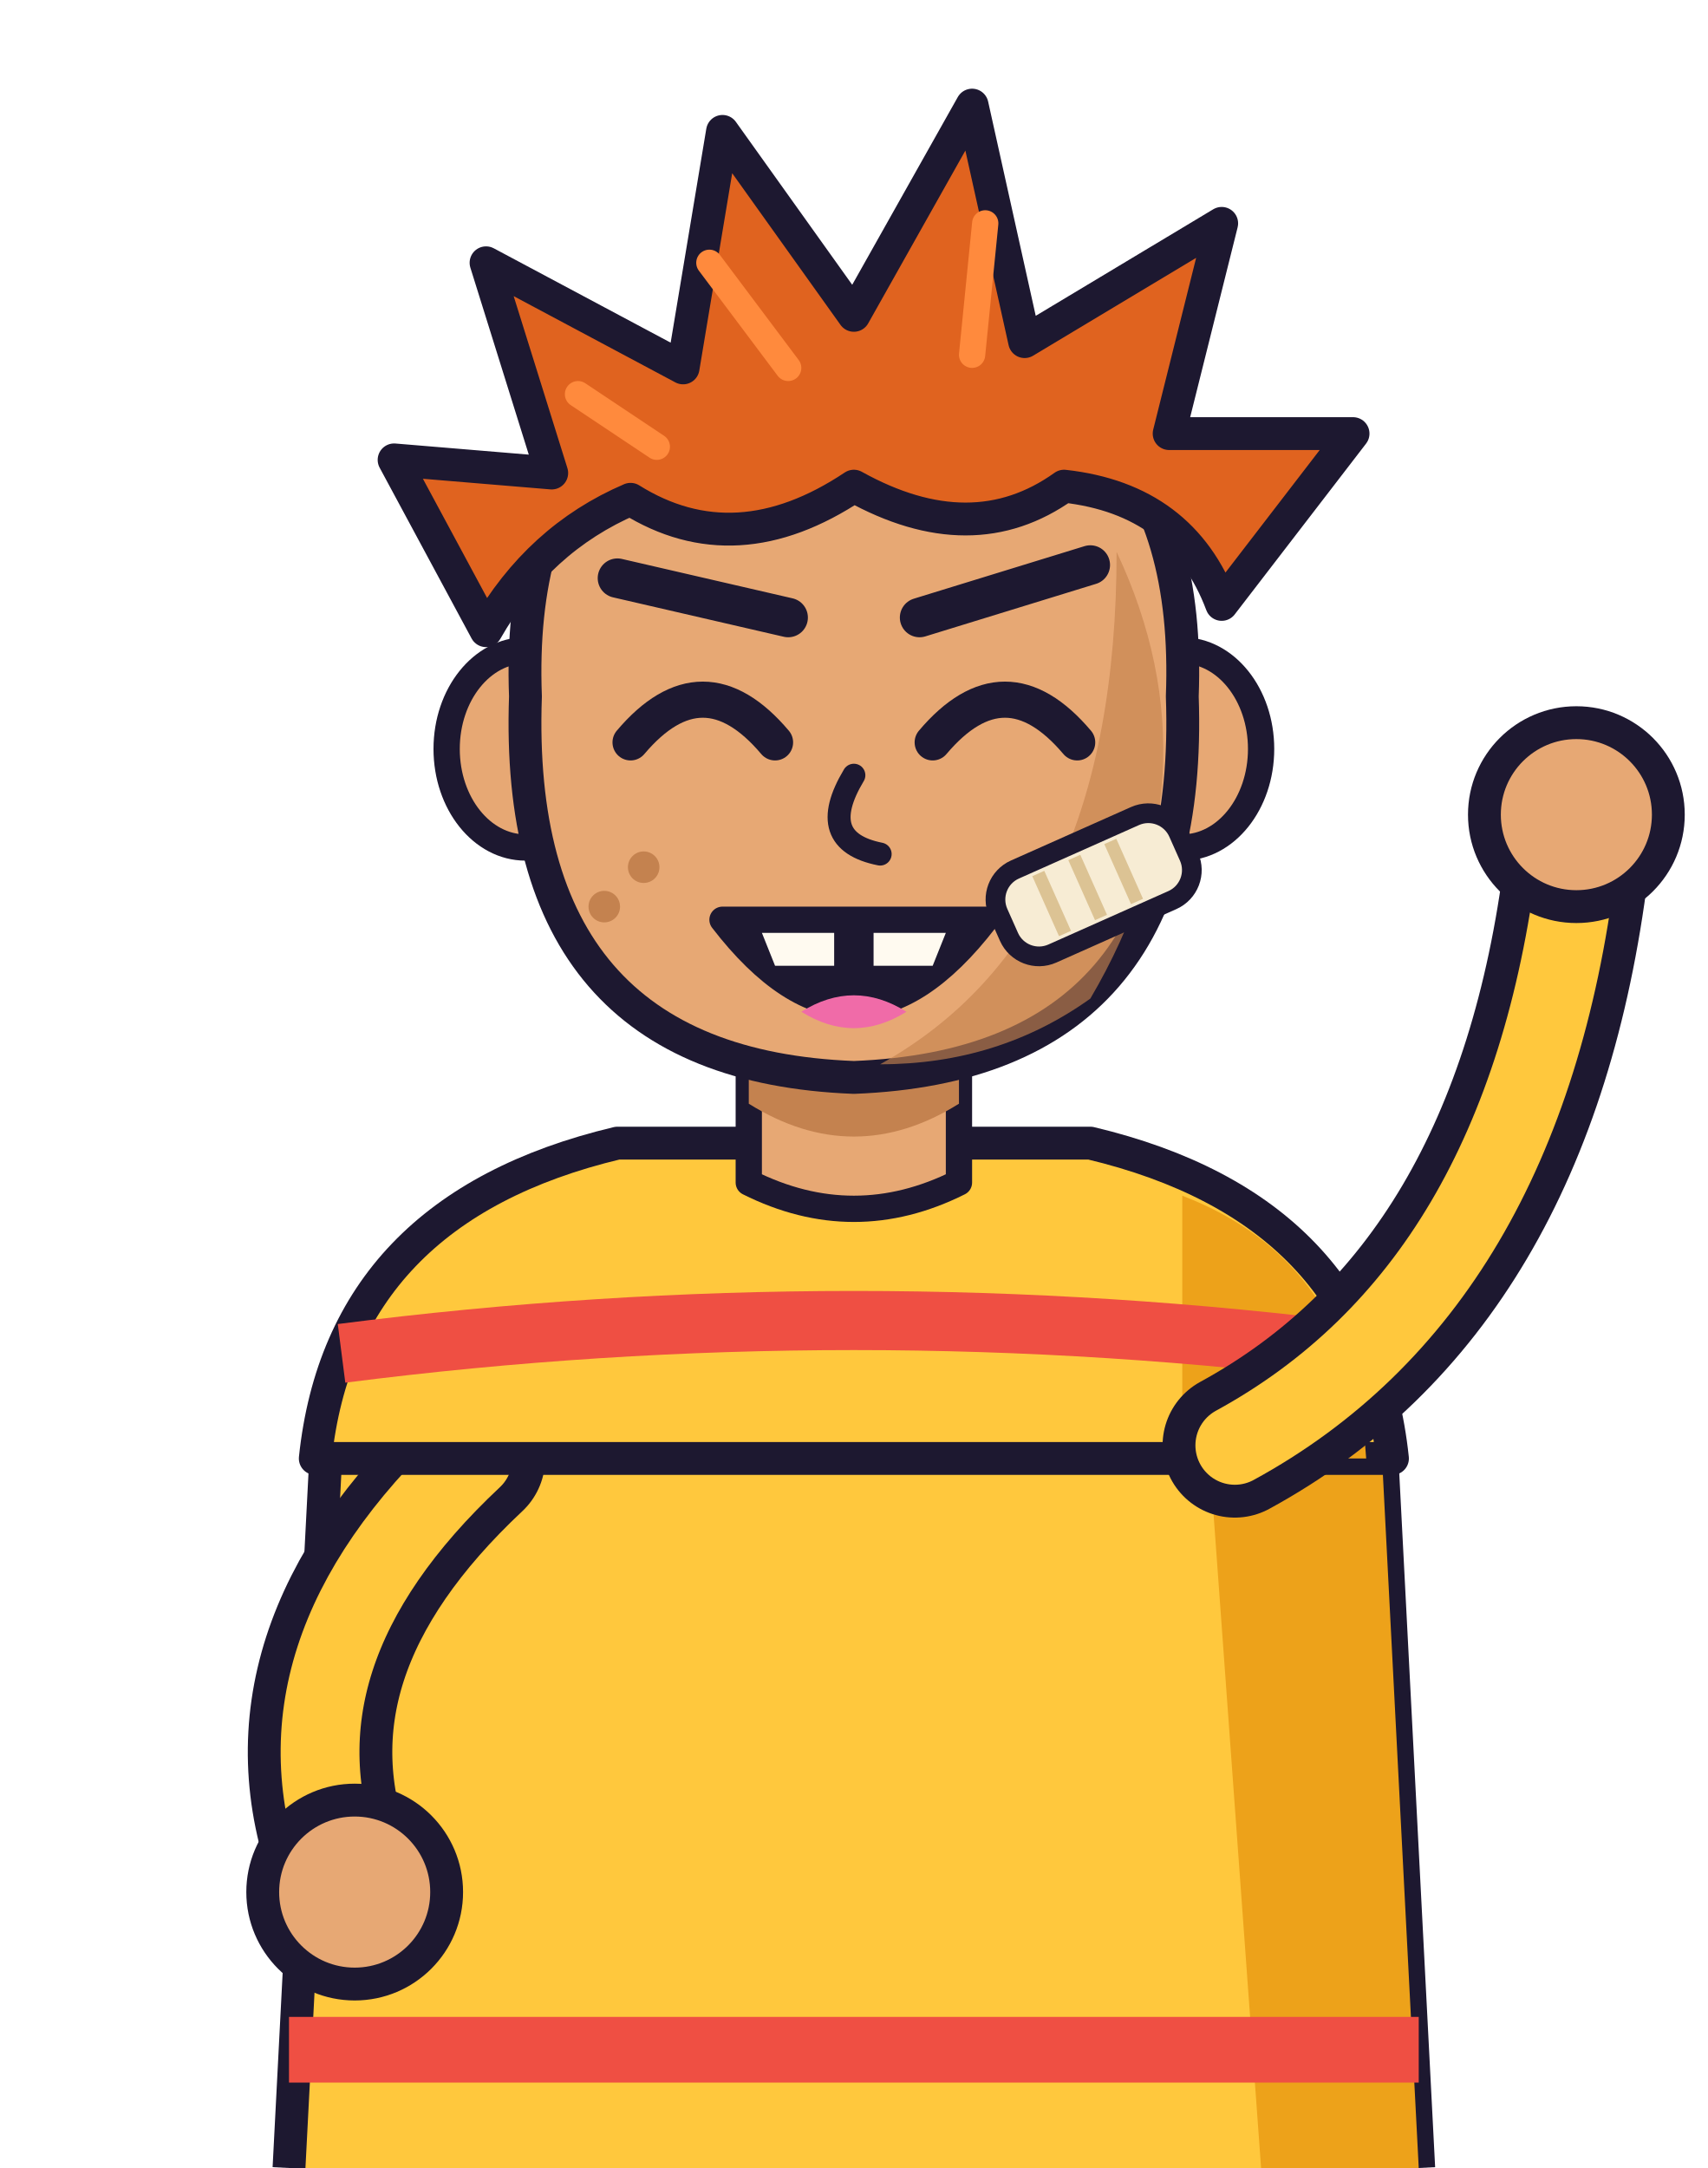
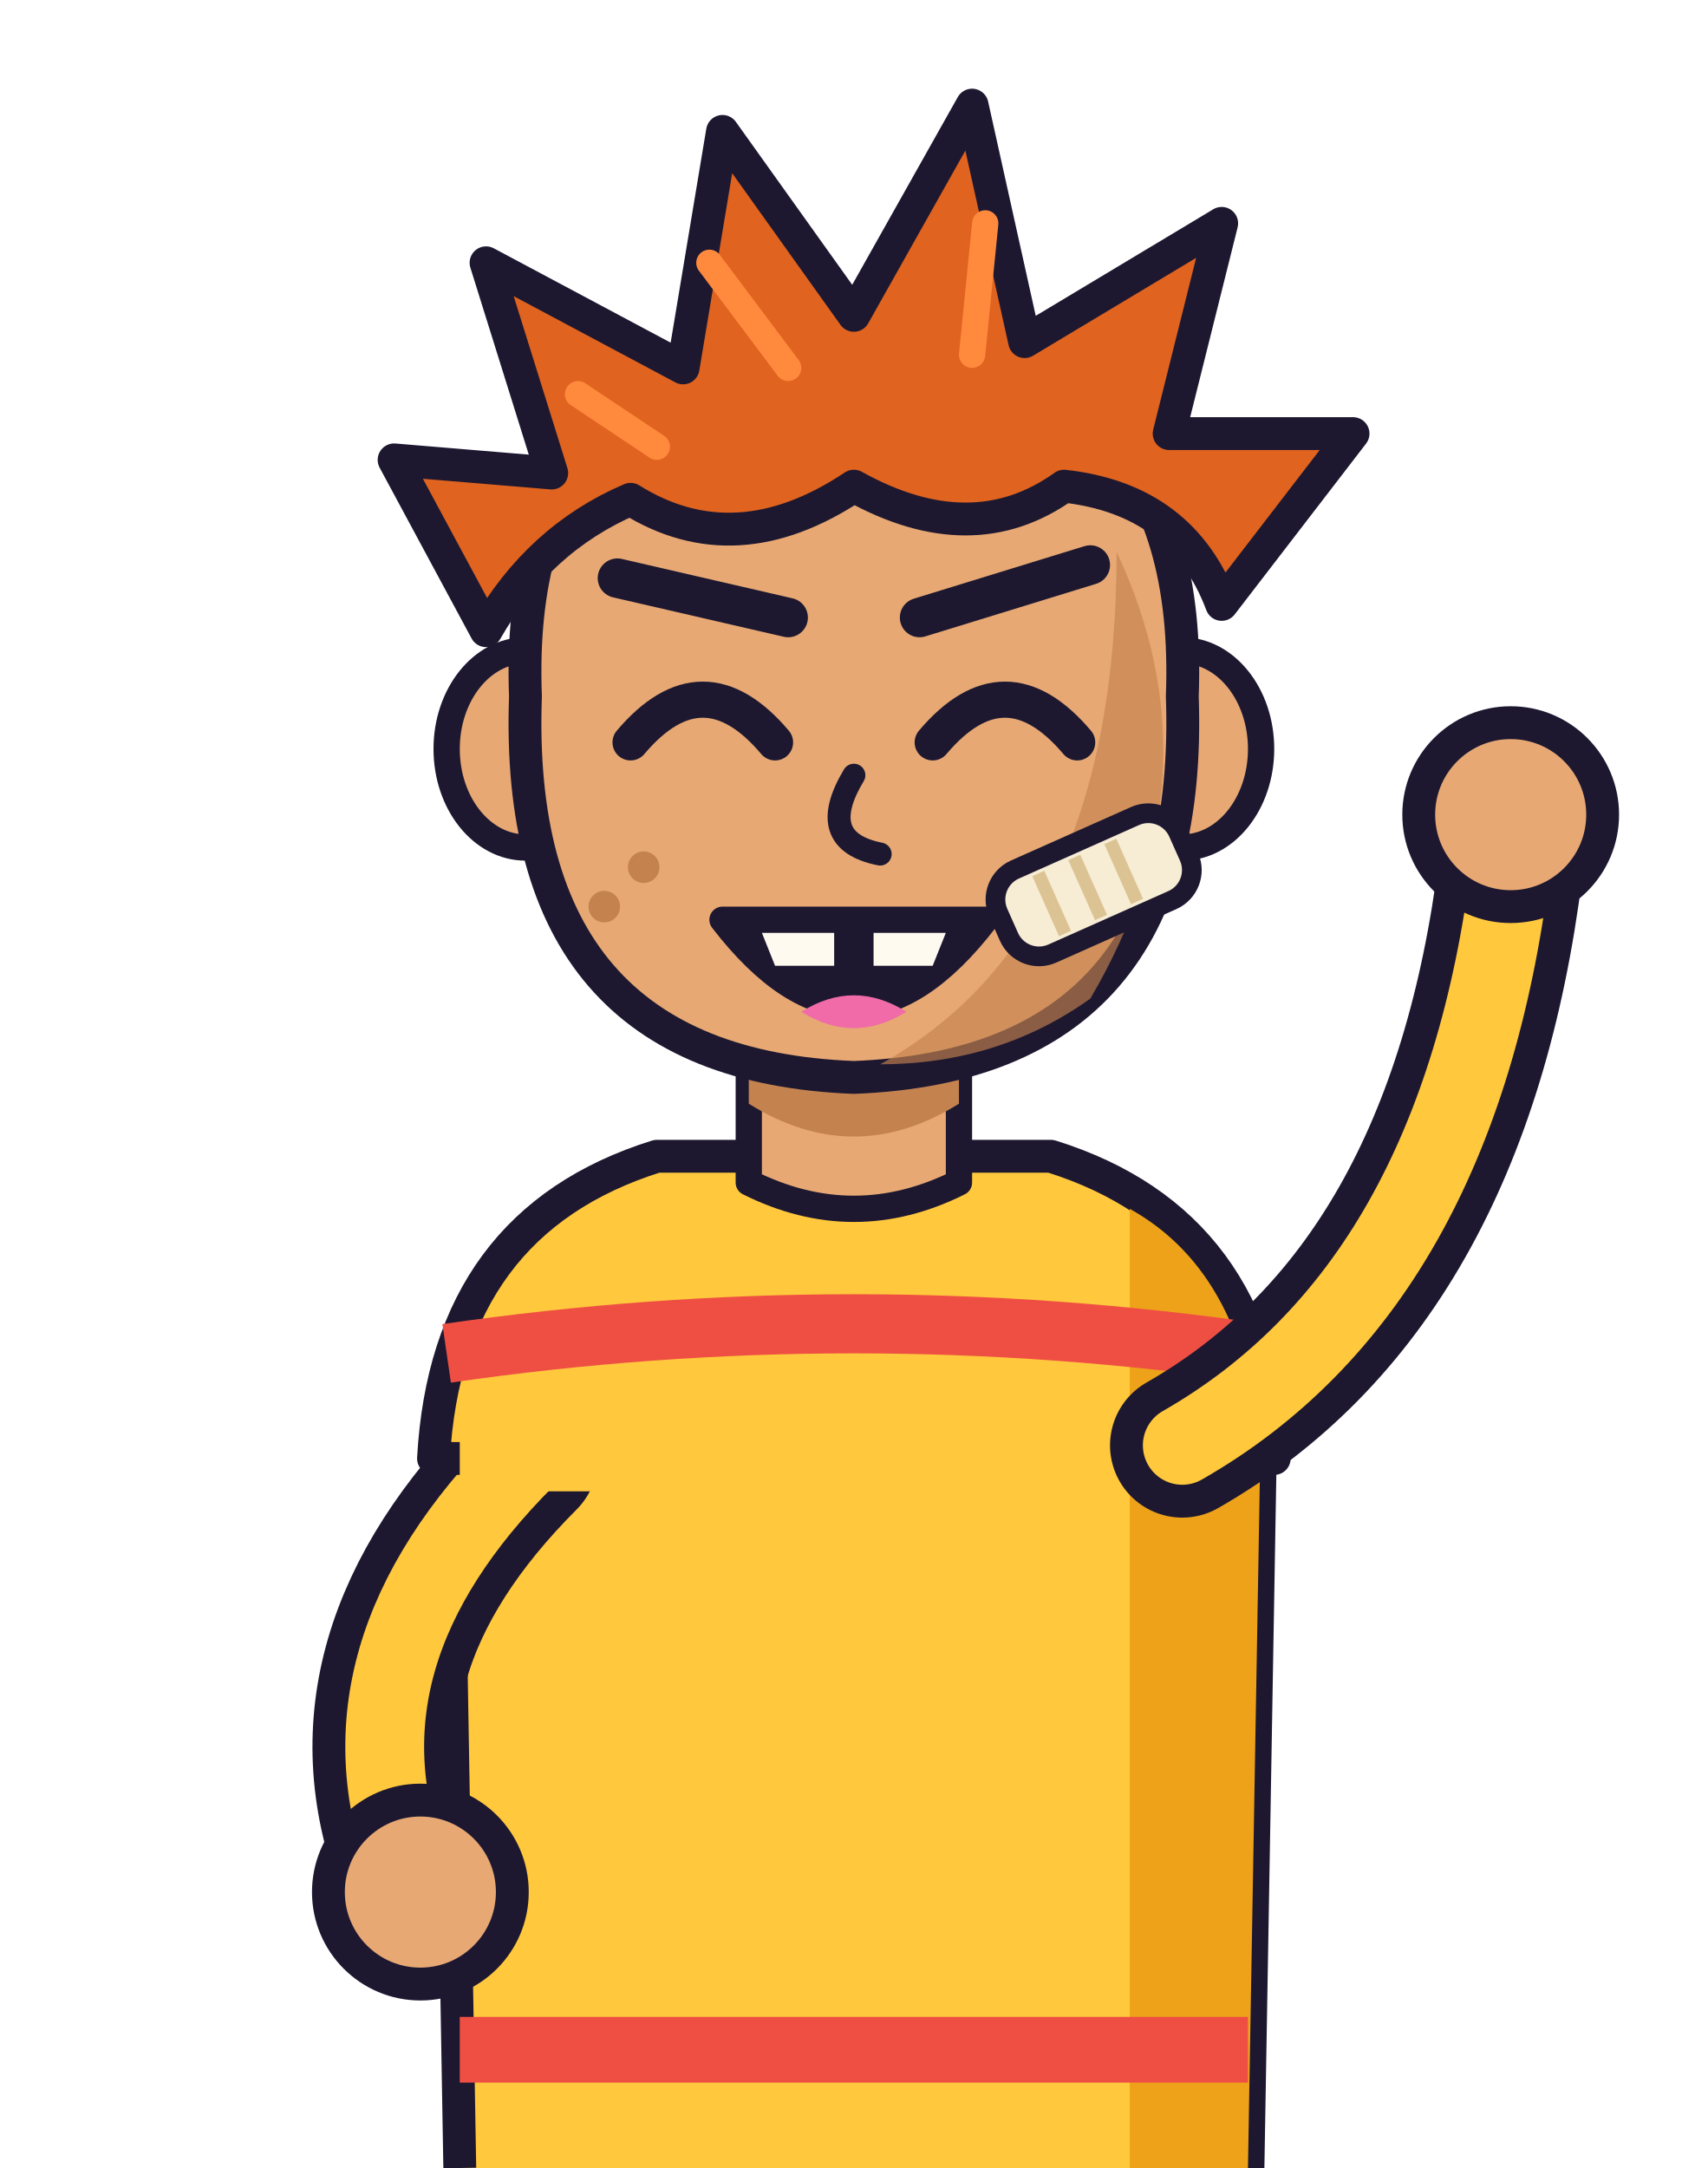
<svg xmlns="http://www.w3.org/2000/svg" viewBox="0 0 260 330" width="260" height="330">
-   <path d="M50 214 L210 214 L216 330 L44 330 Z" fill="#ffc83d" />
-   <path d="M50 214 L44 330 M210 214 L216 330" stroke="#1d1830" stroke-width="5" fill="none" />
-   <path d="M184 220 L192 330 L216 330 L210 214 Z" fill="#eda21a" />
-   <path d="M44 312 L216 312" stroke="#ef4f43" stroke-width="10" />
-   <path d="M72 222 Q40 252 52 284" fill="none" stroke="#1d1830" stroke-width="22" stroke-linecap="round" stroke-linejoin="round" />
-   <path d="M72 222 Q40 252 52 284" fill="none" stroke="#ffc83d" stroke-width="12" stroke-linecap="round" stroke-linejoin="round" />
-   <circle cx="54" cy="288" r="14" fill="#e7a874" stroke="#1d1830" stroke-width="5" />
+   <path d="M68 214 L192 214 L190 330 L70 330 Z" fill="#ffc83d" />
+   <path d="M68 214 L70 330 M192 214 L190 330" stroke="#1d1830" stroke-width="5" fill="none" />
+   <path d="M172 220 L172 330 L190 330 L192 214 Z" fill="#eda21a" />
+   <path d="M70 312 L190 312" stroke="#ef4f43" stroke-width="10" />
+   <path d="M80 222 Q50 252 62 284" fill="none" stroke="#1d1830" stroke-width="22" stroke-linecap="round" stroke-linejoin="round" />
+   <path d="M80 222 Q50 252 62 284" fill="none" stroke="#ffc83d" stroke-width="12" stroke-linecap="round" stroke-linejoin="round" />
+   <circle cx="64" cy="288" r="14" fill="#e7a874" stroke="#1d1830" stroke-width="5" />
  <g transform="translate(30 0)">
    <g>
      <g>
-         <path d="M18 222 Q22 184 64 174 L136 174 Q178 184 182 222 Z" fill="#ffc83d" stroke="#1d1830" stroke-width="5" stroke-linejoin="round" stroke-linecap="round" />
-         <path d="M150 182 Q176 192 178 222 L150 222 Z" fill="#eda21a" />
+         <path d="M36 222 Q38 186 70 176 L130 176 Q162 186 164 222 Z" fill="#ffc83d" stroke="#1d1830" stroke-width="5" stroke-linejoin="round" stroke-linecap="round" />
+         <path d="M142 184 Q160 194 162 222 L142 222 Z" fill="#eda21a" />
+         <rect x="40" y="217" width="104" height="10" fill="#ffc83d" />
+         <rect x="142" y="217" width="18" height="10" fill="#eda21a" />
      </g>
-       <path d="M22 206 Q100 196 178 206" fill="none" stroke="#ef4f43" stroke-width="9" />
+       <path d="M38 206 Q100 197 162 206" fill="none" stroke="#ef4f43" stroke-width="9" />
      <g>
        <path d="M84 150 L84 180 Q100 188 116 180 L116 150 Z" fill="#e7a874" stroke="#1d1830" stroke-width="4" stroke-linejoin="round" stroke-linecap="round" />
        <path d="M84 158 Q100 170 116 158 L116 168 Q100 178 84 168 Z" fill="#c4824f" />
      </g>
      <ellipse cx="50" cy="114" rx="12" ry="15" fill="#e7a874" stroke="#1d1830" stroke-width="4" stroke-linejoin="round" stroke-linecap="round" />
      <ellipse cx="150" cy="114" rx="12" ry="15" fill="#e7a874" stroke="#1d1830" stroke-width="4" stroke-linejoin="round" stroke-linecap="round" />
      <path d="M50 106 Q48 54 100 52 Q152 54 150 106 Q152 162 100 164 Q48 162 50 106 Z" fill="#e7a874" stroke="#1d1830" stroke-width="5" stroke-linejoin="round" stroke-linecap="round" />
      <path d="M140 84 Q156 118 136 152 Q122 162 104 162 Q140 142 140 84 Z" fill="#c4824f" opacity="0.65" />
      <path d="M44 96 L30 70 L54 72 L44 40 L74 56 L80 20 L100 48 L118 16 L126 52 L156 34 L148 66 L176 66 L156 92 Q150 76 132 74 Q118 84 100 74 Q82 86 66 76 Q52 82 44 96 Z" fill="#e0631f" stroke="#1d1830" stroke-width="5" stroke-linejoin="round" stroke-linecap="round" />
      <path d="M78 40 L90 56 M120 34 L118 54 M58 60 L70 68" stroke="#ff8a3d" stroke-width="4" stroke-linecap="round" />
      <g fill="none" stroke="#1d1830" stroke-width="5.5" stroke-linejoin="round" stroke-linecap="round">
        <path d="M66 113 Q77 100 88 113" />
        <path d="M112 113 Q123 100 134 113" />
      </g>
      <path d="M64 88 L90 94 M110 94 L136 86" fill="none" stroke="#1d1830" stroke-width="6" stroke-linejoin="round" stroke-linecap="round" />
      <g fill="#c4824f">
        <circle cx="68" cy="132" r="2.4" />
        <circle cx="62" cy="138" r="2.4" />
        <circle cx="132" cy="134" r="2.4" />
      </g>
      <g transform="rotate(-24 136 136)">
        <rect x="122" y="128" width="30" height="14" rx="5" fill="#f7ecd4" stroke="#1d1830" stroke-width="3" stroke-linejoin="round" stroke-linecap="round" />
        <path d="M130 130 L130 140 M136 130 L136 140 M142 130 L142 140" stroke="#dcc394" stroke-width="2" />
      </g>
      <path d="M100 118 Q94 128 104 130" fill="none" stroke="#1d1830" stroke-width="3.5" stroke-linejoin="round" stroke-linecap="round" />
      <g>
        <path d="M80 140 Q100 166 120 140 Z" fill="#1d1830" stroke="#1d1830" stroke-width="4" stroke-linejoin="round" stroke-linecap="round" />
        <path d="M86 142 L114 142 L112 147 L88 147 Z" fill="#fffaf0" />
        <rect x="97" y="141" width="6" height="7" fill="#1d1830" />
        <path d="M92 154 Q100 149 108 154 Q100 159 92 154 Z" fill="#f06ba8" />
      </g>
    </g>
  </g>
-   <path d="M188 220 Q232 196 240 132" fill="none" stroke="#1d1830" stroke-width="22" stroke-linecap="round" stroke-linejoin="round" />
-   <path d="M188 220 Q232 196 240 132" fill="none" stroke="#ffc83d" stroke-width="12" stroke-linecap="round" stroke-linejoin="round" />
-   <circle cx="240" cy="124" r="14" fill="#e7a874" stroke="#1d1830" stroke-width="5" />
+   <path d="M180 220 Q222 196 230 132" fill="none" stroke="#1d1830" stroke-width="22" stroke-linecap="round" stroke-linejoin="round" />
+   <path d="M180 220 Q222 196 230 132" fill="none" stroke="#ffc83d" stroke-width="12" stroke-linecap="round" stroke-linejoin="round" />
+   <circle cx="230" cy="124" r="14" fill="#e7a874" stroke="#1d1830" stroke-width="5" />
</svg>
